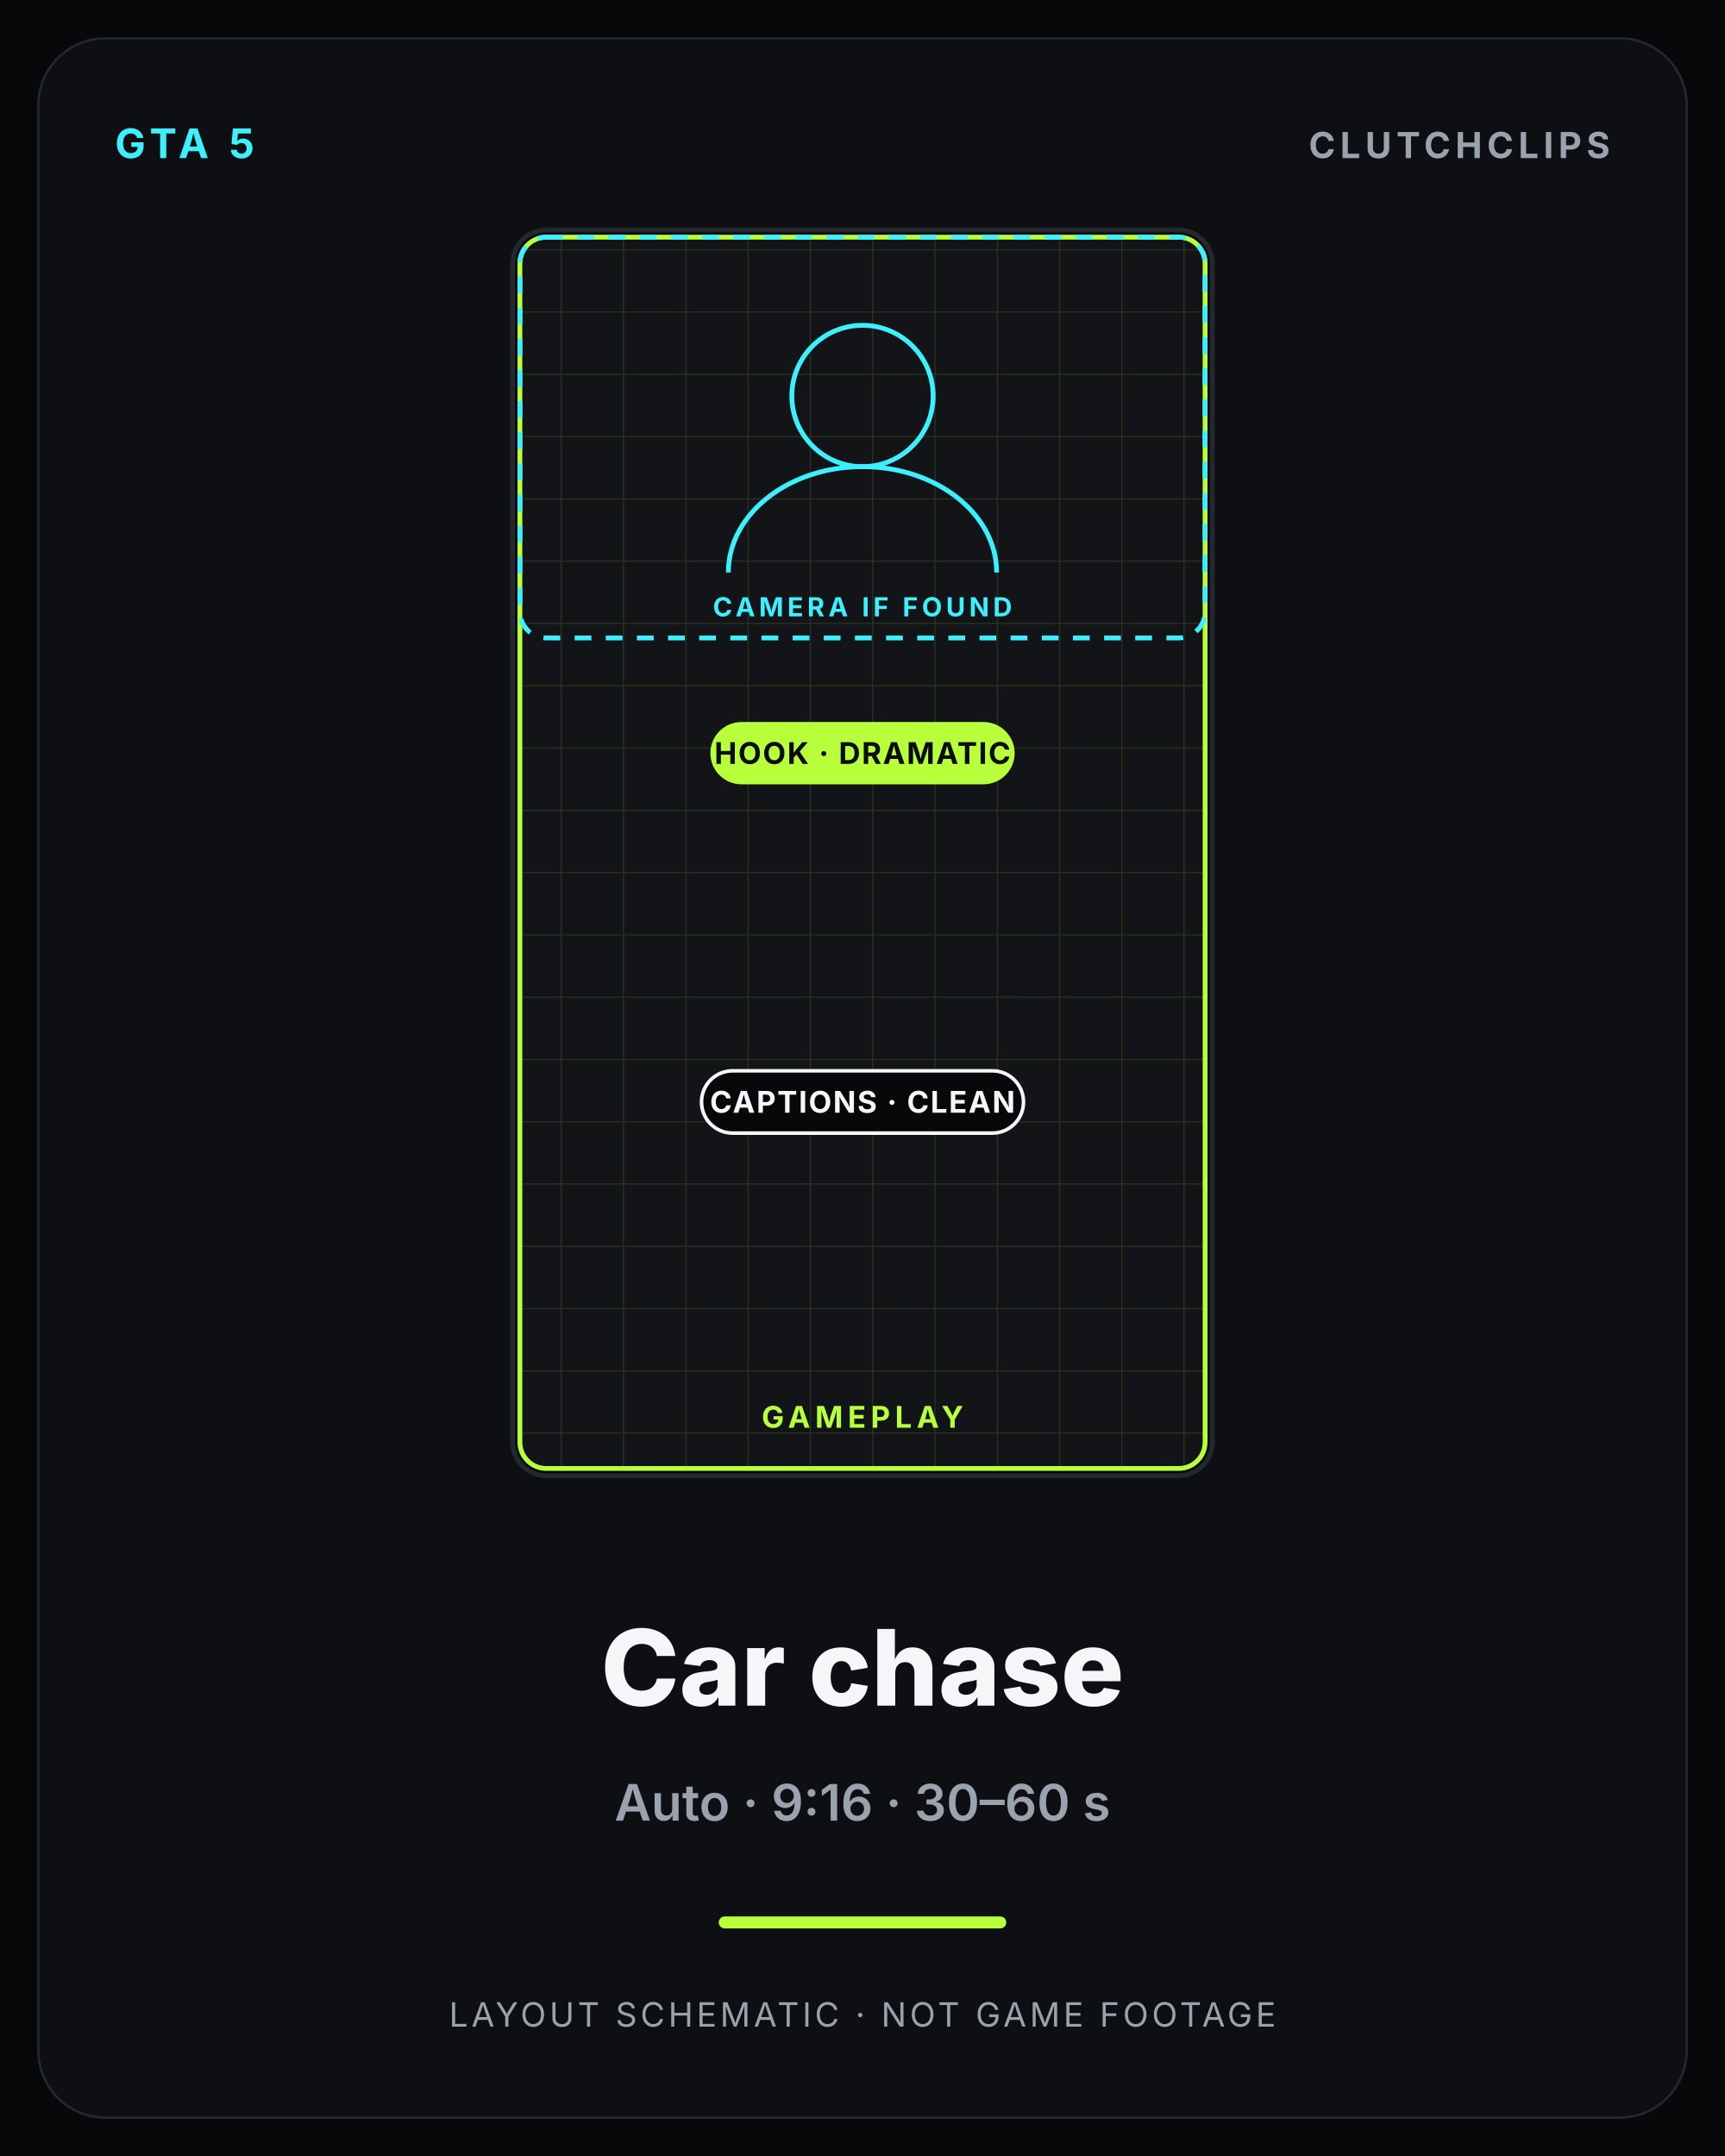
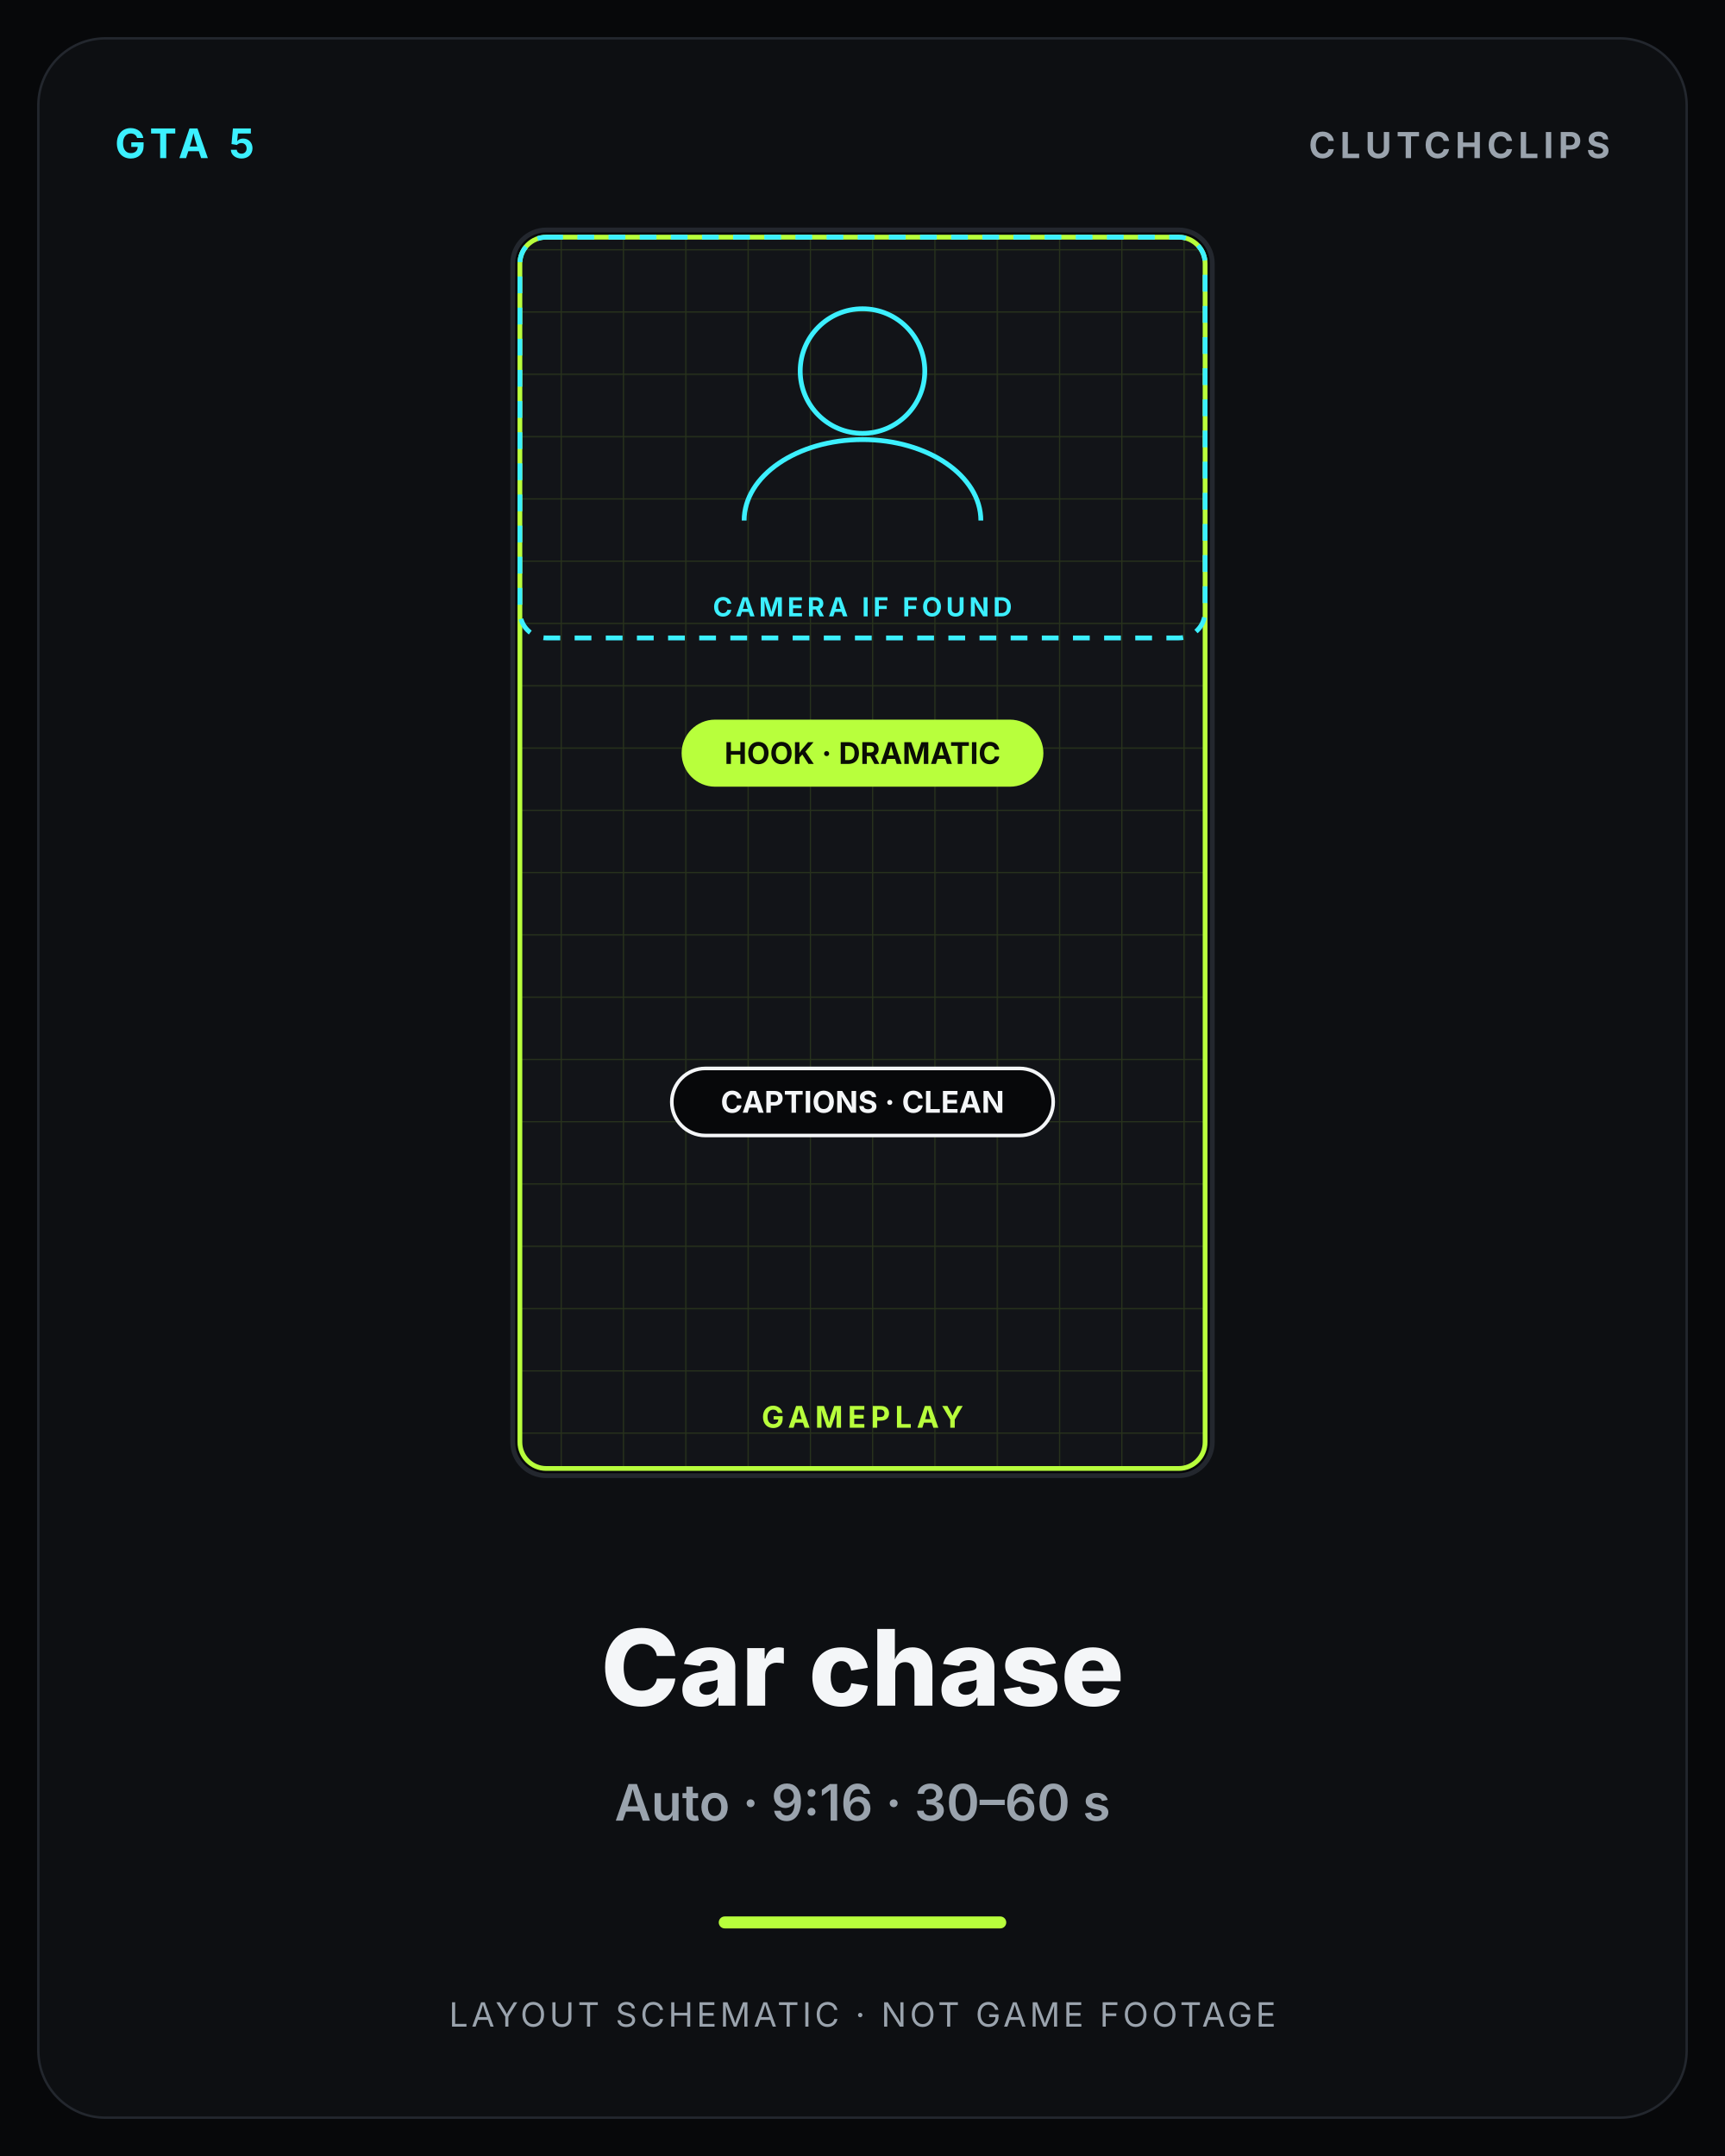
<svg xmlns="http://www.w3.org/2000/svg" viewBox="0 0 720 900" width="720" height="900" role="img" aria-label="Car chase: Auto layout, 9:16" font-family="Inter, 'Helvetica Neue', Arial, sans-serif">
  <defs>
    <pattern id="grid" width="26" height="26" patternUnits="userSpaceOnUse">
      <path d="M26 0H0V26" fill="none" stroke="#b8ff3c" stroke-opacity="0.13" stroke-width="1" />
    </pattern>
  </defs>
  <rect width="720" height="900" fill="#07080a" />
  <rect x="16" y="16" width="688" height="868" rx="28" fill="#0d0f12" stroke="#23272e" />
  <text x="48" y="66" font-size="17" font-weight="700" letter-spacing="2.2" fill="#3cf0ff">GTA 5</text>
  <text x="672" y="66" text-anchor="end" font-size="15" font-weight="700" letter-spacing="2" fill="#9aa3ad">CLUTCHCLIPS</text>
  <rect x="214" y="96" width="292" height="520" rx="14" fill="#07080a" stroke="#23272e" stroke-width="2" />
  <rect x="217" y="99" width="286" height="514" rx="11" fill="#121418" />
  <rect x="217" y="99" width="286" height="514" rx="11" fill="url(#grid)" stroke="#b8ff3c" stroke-width="2" />
  <text x="360" y="596" text-anchor="middle" font-size="12.5" font-weight="700" letter-spacing="2" fill="#b8ff3c">GAMEPLAY</text>
  <rect x="217" y="99" width="286" height="167.3" rx="11" fill="none" stroke="#3cf0ff" stroke-width="2" stroke-dasharray="7 6" />
-   <circle cx="360" cy="165.3" r="29.5" fill="none" stroke="#3cf0ff" stroke-width="2" />
-   <path d="M304 239a56 44.2 0 0 1 112 0" fill="none" stroke="#3cf0ff" stroke-width="2" />
+   <circle cx="360" cy="154.9" r="26" fill="none" stroke="#3cf0ff" stroke-width="2" />
+   <path d="M310.6 217.3a49.4 33.8 0 0 1 98.8 0" fill="none" stroke="#3cf0ff" stroke-width="2" />
  <text x="360" y="257.3" text-anchor="middle" font-size="11" font-weight="700" letter-spacing="1.6" fill="#3cf0ff">CAMERA IF FOUND</text>
-   <rect x="296.5" y="301.4" width="127" height="26" rx="13" fill="#b8ff3c" />
-   <text x="360" y="318.9" text-anchor="middle" font-size="12.5" font-weight="700" letter-spacing="0.6" fill="#0a0d05">HOOK · DRAMATIC</text>
-   <rect x="292.8" y="447" width="134.4" height="26" rx="13" fill="#07080a" stroke="#f4f6f8" stroke-width="1.5" />
-   <text x="360" y="464.5" text-anchor="middle" font-size="12.5" font-weight="700" letter-spacing="0.6" fill="#f4f6f8">CAPTIONS · CLEAN</text>
+   <rect x="284.5" y="300.4" width="151" height="28" rx="14" fill="#b8ff3c" />
+   <text x="360" y="318.9" text-anchor="middle" font-size="12.5" font-weight="700" textLength="123" lengthAdjust="spacingAndGlyphs" fill="#0a0d05">HOOK · DRAMATIC</text>
+   <rect x="280.4" y="446" width="159.2" height="28" rx="14" fill="#07080a" stroke="#f4f6f8" stroke-width="1.5" />
+   <text x="360" y="464.5" text-anchor="middle" font-size="12.5" font-weight="700" textLength="131.2" lengthAdjust="spacingAndGlyphs" fill="#f4f6f8">CAPTIONS · CLEAN</text>
  <text x="360" y="712" text-anchor="middle" font-size="44" font-weight="800" fill="#f4f6f8">Car chase</text>
  <text x="360" y="760" text-anchor="middle" font-size="21" font-weight="600" fill="#9aa3ad">Auto  ·  9:16  ·  30–60 s</text>
  <rect x="300" y="800" width="120" height="5" rx="2.5" fill="#b8ff3c" />
  <text x="360" y="846" text-anchor="middle" font-size="14" letter-spacing="1.4" fill="#9aa3ad">LAYOUT SCHEMATIC · NOT GAME FOOTAGE</text>
</svg>
